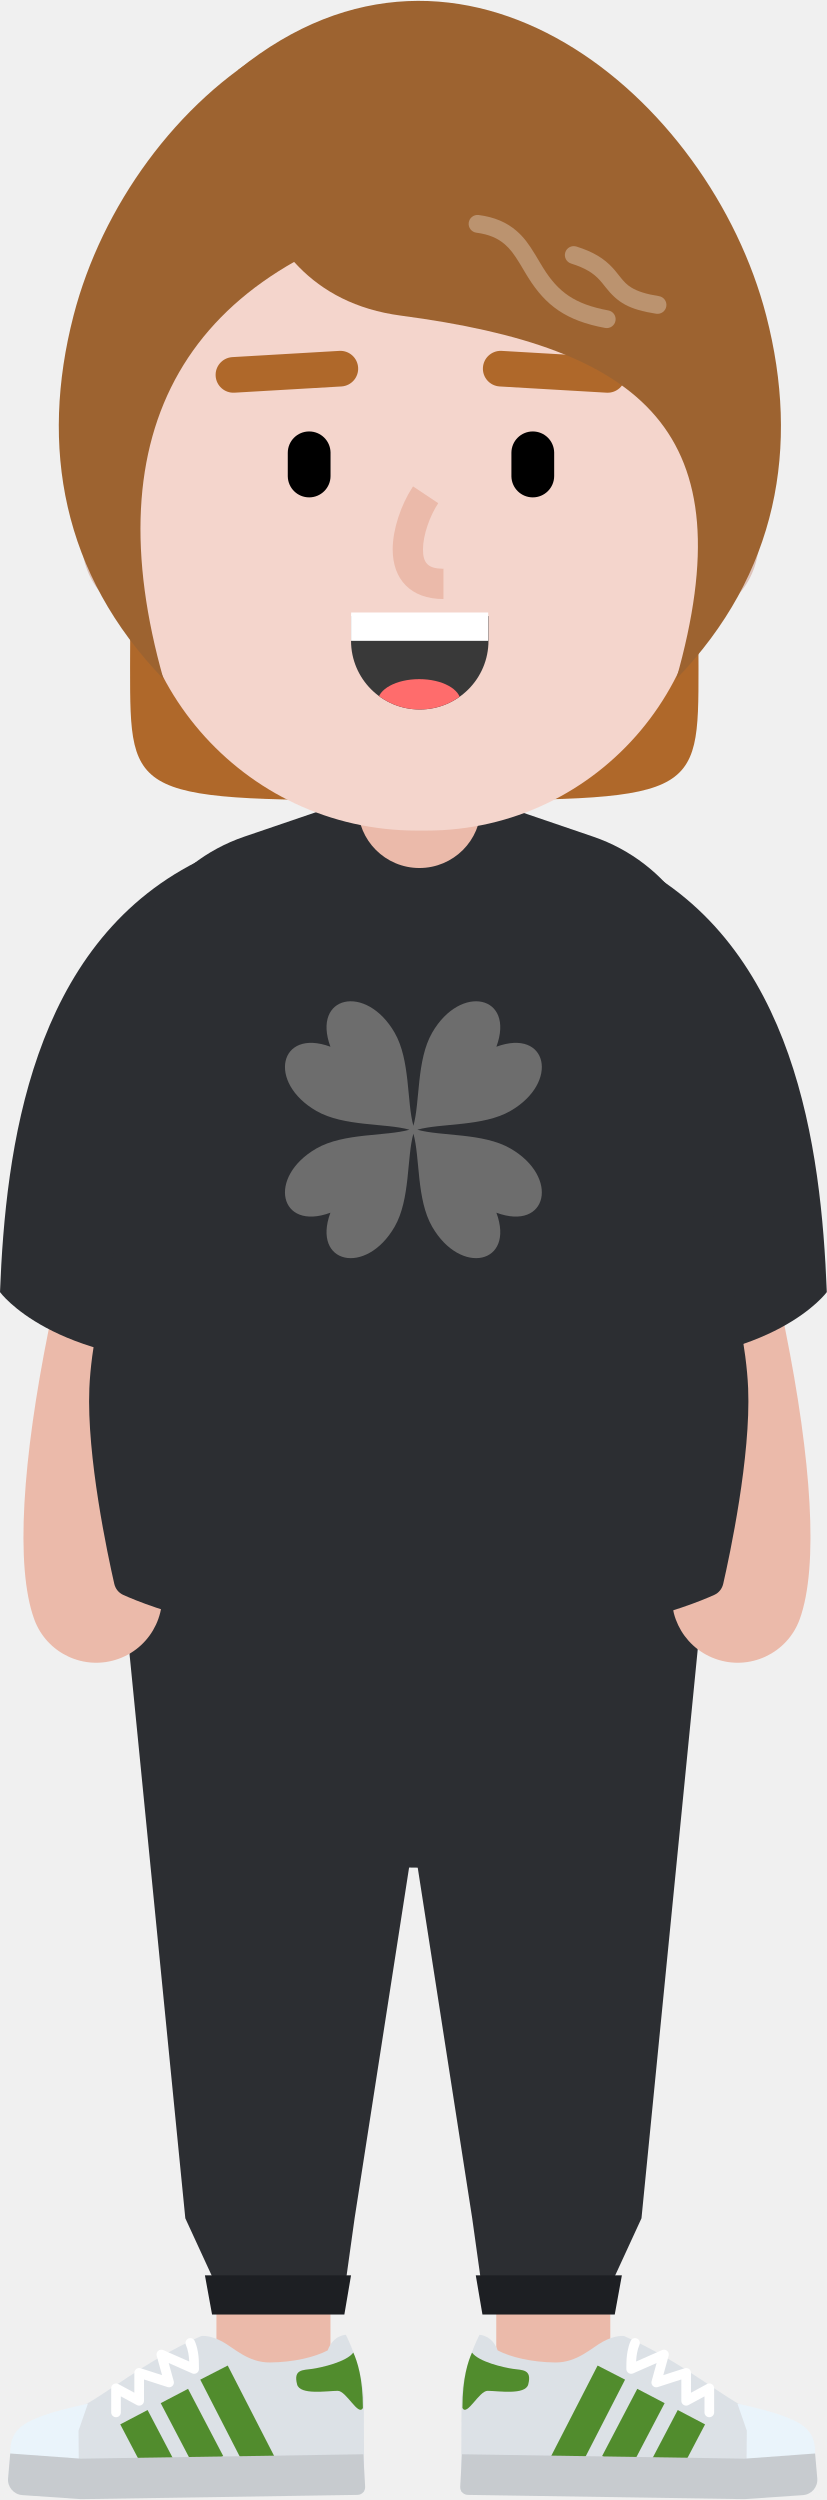
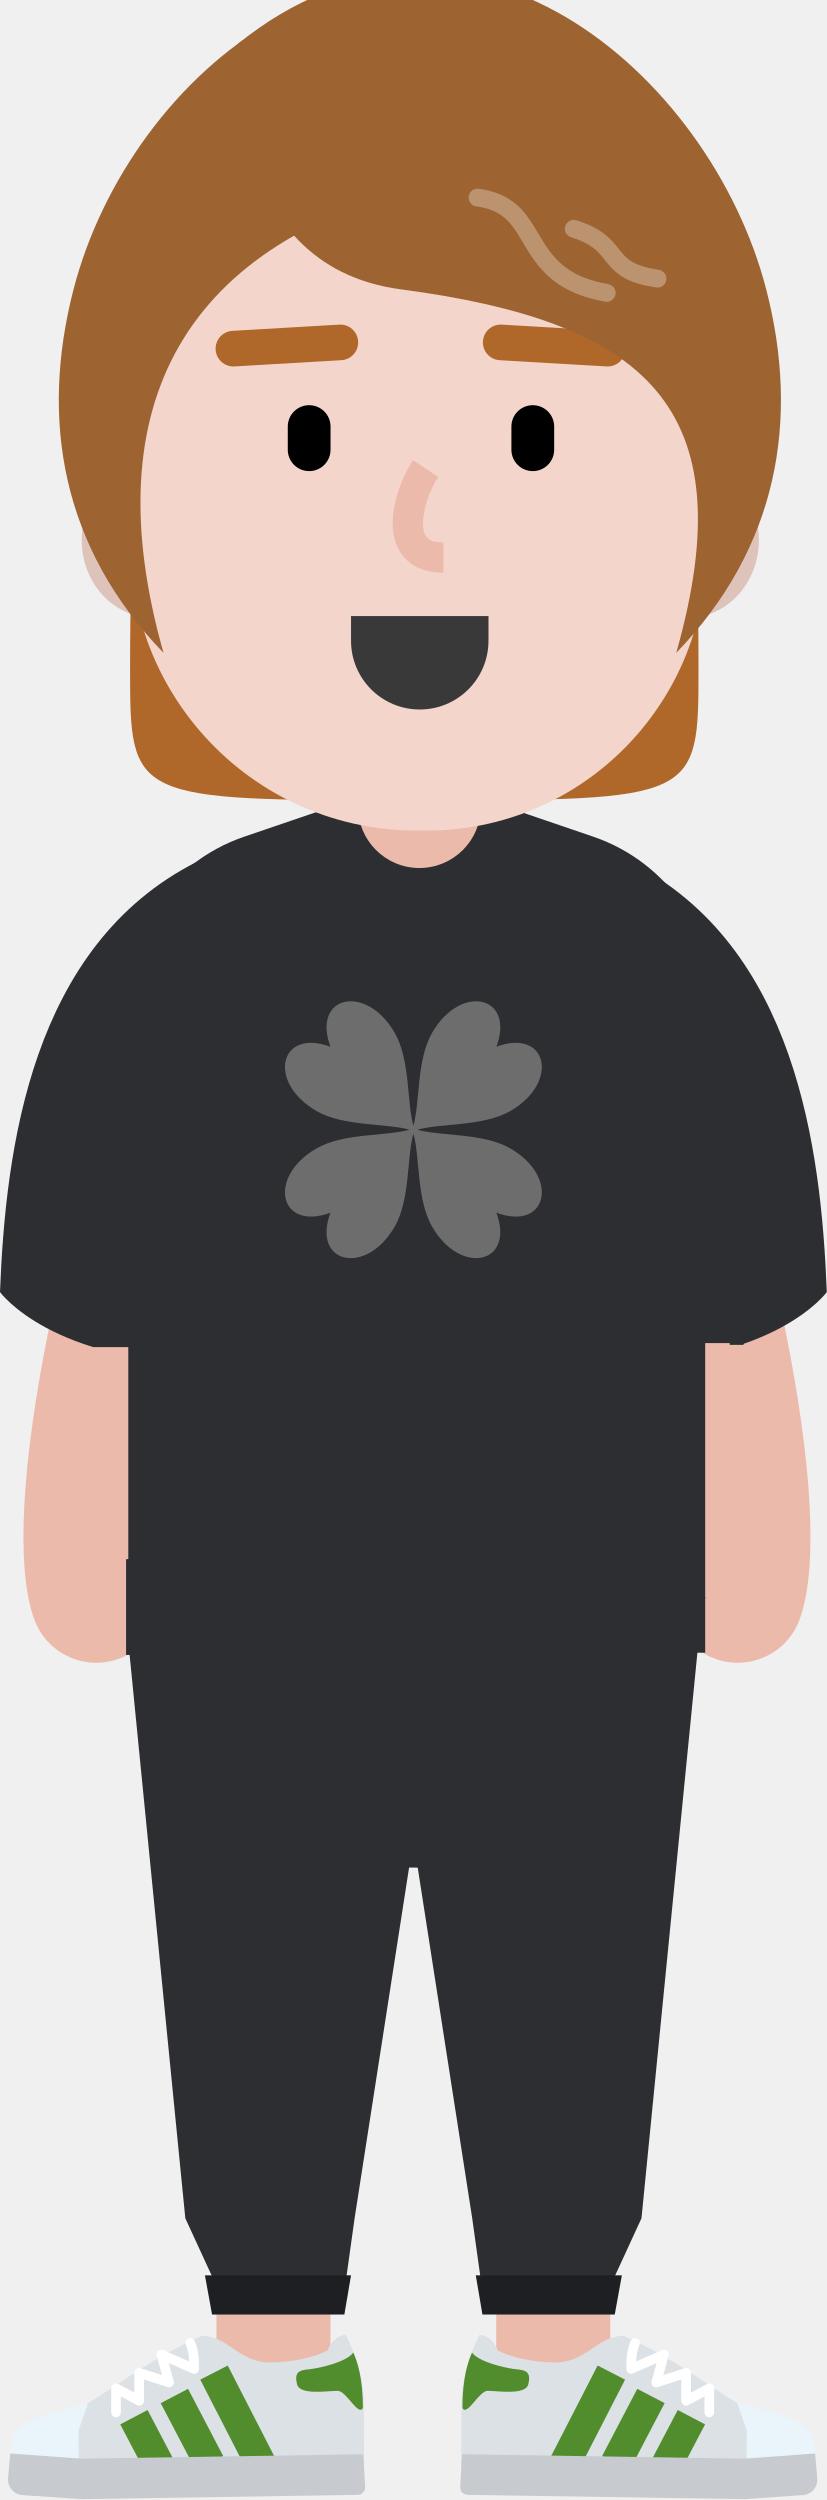
- <svg xmlns="http://www.w3.org/2000/svg" xmlns:xlink="http://www.w3.org/1999/xlink" width="464px" height="1403px" viewBox="0 0 464 1403" version="1.1">
+ <svg xmlns="http://www.w3.org/2000/svg" xmlns:xlink="http://www.w3.org/1999/xlink" width="464" height="1403">
  <defs>
-     <path d="M76.625,0.129 C76.96,2.175 77.135,4.275 77.135,6.415 L77.135,20.599 C77.135,41.899 59.868,59.166 38.567,59.166 C17.267,59.166 0,41.899 0,20.599 L0,6.415 C0,4.275 0.174,2.175 0.51,0.129 L76.625,0.129 Z" id="path-1" />
+     <path id="path-1" d="m76.625,0.129c0.335,2.046 0.51,4.146 0.51,6.286l0,14.184c0,21.3 -17.267,38.567 -38.568,38.567c-21.3,0 -38.567,-17.267 -38.567,-38.567l0,-14.184c0,-2.14 0.174,-4.24 0.51,-6.286l76.115,0z" />
  </defs>
-   <g id="GEE!-ME" stroke="none" stroke-width="1" fill="none" fill-rule="evenodd">
-     <g id="gee_me_078" transform="translate(-368, -97)">
-       <g transform="translate(368, 97.49)">
-         <g id="lower-limb" transform="translate(4, 889.51)" fill-rule="nonzero">
-           <path d="M306.5,165.13 C323.996,165.13 338.213,179.172 338.496,196.601 L338.5,197.13 L338.5,432.63 C338.5,450.303 324.173,464.63 306.5,464.63 C289.004,464.63 274.787,450.588 274.504,433.159 L274.5,432.63 L274.5,197.13 C274.5,179.457 288.827,165.13 306.5,165.13 Z" id="Path" fill="#EBBAAA" />
-           <path d="M149.458,165.13 C166.954,165.13 181.171,179.172 181.454,196.601 L181.458,197.13 L181.458,432.63 C181.458,450.303 167.131,464.63 149.458,464.63 C131.962,464.63 117.745,450.588 117.462,433.159 L117.458,432.63 L117.458,197.13 C117.458,179.457 131.785,165.13 149.458,165.13 Z" id="Path" fill="#EBBAAA" />
-           <g id="Group-4" transform="translate(254.256, 420.29)">
-             <path d="M188.156,89.86 C188.356,66.91 185.23,52.95 165.28,43.57 C145.33,34.19 126.539,16.16 92.025,0.7 C92.025,0.7 87.482,-0.15 80.087,3.85 C73.777,7.26 65.671,15.63 53.457,15.53 C40.195,15.41 28.376,12.6 21.033,8.75 C17.861,0.06 10.823,2.27373675e-13 10.823,2.27373675e-13 C10.823,2.27373675e-13 0.914,18.86 0.748,37.81 C0.583,56.75 0.599,88.22 0.599,88.22 L188.156,89.86 Z" id="Path" fill="#DCE1E6" />
-             <path d="M95.652,3.47 C96.259,2.104 97.859,1.489 99.225,2.097 C100.591,2.704 101.206,4.304 100.598,5.67 C100.012,6.989 99.572,8.492 99.263,10.17 C99.004,11.576 98.851,12.876 98.765,14.406 L98.736,14.996 L113.273,8.583 C115.313,7.684 117.479,9.492 117.013,11.627 L116.975,11.78 L113.978,22.644 L125.986,18.774 C127.68,18.228 129.412,19.434 129.519,21.179 L129.524,21.35 L129.523,32.505 L138.52,27.63 C140.274,26.68 142.395,27.888 142.512,29.841 L142.517,30.01 L142.517,43.55 C142.517,45.045 141.305,46.257 139.81,46.257 C138.37,46.257 137.193,45.133 137.108,43.715 L137.103,43.55 L137.103,34.554 L128.106,39.43 C126.353,40.38 124.232,39.172 124.115,37.219 L124.11,37.05 L124.11,25.066 L110.865,29.336 C108.868,29.98 106.954,28.211 107.386,26.199 L107.426,26.04 L110.239,15.838 L97.051,21.657 C95.315,22.423 93.37,21.211 93.257,19.351 L93.252,19.18 L93.255,18.153 C93.275,14.347 93.421,12.003 93.939,9.19 C94.32,7.116 94.879,5.208 95.652,3.47 Z" id="Path" fill="#FFFFFF" />
-             <path d="M6.634,9.98 C10.486,15.21 24.378,18.34 29.605,19.11 C34.832,19.88 40.432,19.2 38.191,27.85 C36.607,33.96 21.376,31.49 15.421,31.44 C10.58,31.39 3.79,46.03 1.261,41.06 C1.261,24.06 4.468,14.85 6.634,9.98 Z" id="Path" fill="#518C2D" />
-             <path d="M180.608,45.33 C174.488,43.11 168.006,41.43 155.578,38.61 L160.86,53.82 L160.708,71.14 L196.081,71.45 C197.524,71.46 200.104,69.54 198.873,61.73 C197.334,51.97 189.305,48.48 180.608,45.33 Z" id="Path" fill="#EAF4FB" />
-             <polygon id="Path" fill="#518C2D" points="122.092 42.216 137.432 50.264 120.953 81.674 105.613 73.626" />
-             <polygon id="Path" fill="#518C2D" points="99.385 30.324 114.735 38.356 94.988 76.096 79.638 68.064" />
-             <polygon id="Path" fill="#518C2D" points="77.119 17.254 92.531 25.166 65.228 78.356 49.816 70.444" />
-             <path d="M0.007,85.26 L1.034,67.04 L159.64,69.51 L199.186,66.61 L200.394,80.58 C200.811,85.41 197.193,89.63 192.362,89.97 L159.441,92.24 L4.264,89.84 C1.803,89.8 -0.131,87.72 0.007,85.26 Z" id="Path" fill="#C7CBCF" />
+   <g>
+     <rect fill="none" id="canvas_background" height="602" width="802" y="-1" x="-1" />
+   </g>
+   <g>
+     <g fill-rule="evenodd" fill="none" id="GEE!-ME">
+       <g id="gee_me_078">
+         <g id="svg_1">
+           <g fill-rule="nonzero" id="lower-limb">
+             <path fill="#EBBAAA" id="Path" d="m310.5,1055.13c17.496,0 31.713,14.042 31.996,31.471l0.004,0.529l0,235.5c0,17.673 -14.327,32 -32,32c-17.496,0 -31.713,-14.042 -31.996,-31.471l-0.004,-0.529l0,-235.5c0,-17.673 14.327,-32 32,-32z" />
+             <path fill="#EBBAAA" id="Path" d="m153.458,1055.13c17.496,0 31.713,14.042 31.996,31.471l0.004,0.529l0,235.5c0,17.673 -14.327,32 -32,32c-17.496,0 -31.713,-14.042 -31.996,-31.471l-0.004,-0.529l0,-235.5c0,-17.673 14.327,-32 32,-32z" />
+             <g id="Group-4">
+               <path fill="#DCE1E6" id="Path" d="m446.412,1400.15c0.2,-22.95 -2.926,-36.91 -22.876,-46.29c-19.95,-9.38 -38.741,-27.41 -73.255,-42.87c0,0 -4.543,-0.85 -11.938,3.15c-6.31,3.41 -14.416,11.78 -26.63,11.68c-13.262,-0.12 -25.081,-2.93 -32.424,-6.78c-3.172,-8.69 -10.21,-8.75 -10.21,-8.75c0,0 -9.909,18.86 -10.075,37.81c-0.165,18.94 -0.148,50.41 -0.148,50.41l187.556,1.64z" />
+               <path fill="#FFFFFF" id="Path" d="m353.908,1313.76c0.608,-1.366 2.207,-1.981 3.573,-1.373c1.366,0.608 1.981,2.207 1.373,3.573c-0.587,1.319 -1.027,2.822 -1.335,4.5c-0.259,1.406 -0.411,2.706 -0.497,4.236l-0.029,0.59l14.537,-6.413c2.039,-0.9 4.206,0.909 3.74,3.043l-0.038,0.153l-2.997,10.864l12.008,-3.87c1.693,-0.546 3.426,0.66 3.532,2.406l0.005,0.171l-0.001,11.155l8.997,-4.875c1.753,-0.95 3.875,0.258 3.991,2.211l0.005,0.169l0,13.54c0,1.495 -1.212,2.707 -2.707,2.707c-1.44,0 -2.617,-1.124 -2.702,-2.542l-0.005,-0.165l-0,-8.996l-8.997,4.876c-1.753,0.95 -3.875,-0.258 -3.991,-2.211l-0.005,-0.169l-0,-11.984l-13.245,4.27c-1.997,0.644 -3.912,-1.125 -3.479,-3.137l0.039,-0.159l2.813,-10.202l-13.188,5.819c-1.737,0.766 -3.681,-0.446 -3.794,-2.306l-0.005,-0.171l0.003,-1.027c0.02,-3.805 0.166,-6.15 0.684,-8.963c0.382,-2.074 0.94,-3.982 1.713,-5.72z" />
+               <path fill="#518C2D" id="Path" d="m264.89,1320.27c3.852,5.23 17.744,8.36 22.971,9.13c5.227,0.77 10.827,0.09 8.586,8.74c-1.584,6.11 -16.815,3.64 -22.77,3.59c-4.841,-0.05 -11.631,14.59 -14.16,9.62c0,-17 3.207,-26.21 5.373,-31.08z" />
+               <path fill="#EAF4FB" id="Path" d="m438.864,1355.62c-6.12,-2.22 -12.602,-3.9 -25.03,-6.72l5.282,15.21l-0.152,17.32l35.373,0.31c1.443,0.01 4.023,-1.91 2.792,-9.72c-1.539,-9.76 -9.568,-13.25 -18.265,-16.4z" />
+               <polygon points="380.348,1352.506 395.688,1360.554 379.209,1391.964 363.869,1383.916 " fill="#518C2D" id="Path" />
+               <polygon points="357.641,1340.614 372.991,1348.646 353.244,1386.386 337.894,1378.354 " fill="#518C2D" id="Path" />
+               <polygon points="335.375,1327.544 350.787,1335.456 323.484,1388.646 308.072,1380.734 " fill="#518C2D" id="Path" />
+               <path fill="#C7CBCF" id="Path" d="m258.263,1395.55l1.027,-18.22l158.606,2.47l39.546,-2.9l1.208,13.97c0.417,4.83 -3.201,9.05 -8.032,9.39l-32.921,2.27l-155.177,-2.4c-2.461,-0.04 -4.395,-2.12 -4.257,-4.58z" />
+             </g>
+             <g id="Group-5">
+               <path fill="#DCE1E6" id="Path" d="m16.764,1400.15c-0.2,-22.95 2.926,-36.91 22.876,-46.29c19.95,-9.38 38.741,-27.41 73.255,-42.87c0,0 4.543,-0.85 11.938,3.15c6.311,3.41 14.417,11.78 26.63,11.68c13.263,-0.12 25.081,-2.93 32.424,-6.78c3.173,-8.69 10.21,-8.75 10.21,-8.75c0,0 9.91,18.86 10.075,37.81c0.165,18.94 0.149,50.41 0.149,50.41l-187.557,1.64z" />
+               <path fill="#FFFFFF" id="Path" d="m105.695,1312.387c1.366,-0.607 2.966,0.008 3.573,1.374c0.773,1.738 1.331,3.645 1.712,5.72l0.127,0.724c0.455,2.746 0.559,5.191 0.559,9.265c0,1.898 -1.894,3.188 -3.641,2.541l-0.158,-0.064l-13.188,-5.819l2.815,10.202c0.558,2.023 -1.291,3.86 -3.282,3.342l-0.157,-0.046l-13.246,-4.27l0.001,11.984c0,1.994 -2.073,3.284 -3.845,2.456l-0.151,-0.076l-8.996,-4.875l0,8.995c0,1.44 -1.124,2.617 -2.542,2.702l-0.165,0.005c-1.44,0 -2.617,-1.124 -2.702,-2.542l-0.005,-0.165l0,-13.54c0,-1.994 2.073,-3.284 3.845,-2.456l0.151,0.076l8.996,4.875l0,-11.155c0,-1.779 1.679,-3.058 3.373,-2.624l0.164,0.047l12.009,3.87l-2.997,-10.864c-0.593,-2.149 1.512,-4.028 3.556,-3.256l0.146,0.06l14.536,6.413c-0.073,-1.678 -0.214,-3.05 -0.469,-4.511l-0.056,-0.315c-0.309,-1.678 -0.748,-3.181 -1.335,-4.5c-0.607,-1.366 0.008,-2.966 1.374,-3.573z" />
+               <path fill="#518C2D" id="Path" d="m198.286,1320.27c-3.853,5.23 -17.745,8.36 -22.972,9.13c-5.226,0.77 -10.827,0.09 -8.586,8.74c1.585,6.11 16.815,3.64 22.77,3.59c4.842,-0.05 11.632,14.59 14.16,9.62c0,-17 -3.207,-26.21 -5.372,-31.08z" />
+               <path fill="#EAF4FB" id="Path" d="m24.311,1355.62c6.121,-2.22 12.603,-3.9 25.03,-6.72l-5.281,15.21l0.151,17.32l-35.372,0.31c-1.444,0.01 -4.023,-1.91 -2.792,-9.72c1.539,-9.76 9.567,-13.25 18.264,-16.4z" />
+               <polygon points="82.828,1352.506 99.307,1383.916 83.966,1391.964 67.487,1360.554 " fill="#518C2D" id="Path" />
+               <polygon points="105.534,1340.614 125.281,1378.354 109.931,1386.386 90.184,1348.646 " fill="#518C2D" id="Path" />
+               <polygon points="127.8,1327.544 155.103,1380.734 139.691,1388.646 112.388,1335.456 " fill="#518C2D" id="Path" />
+               <path fill="#C7CBCF" id="Path" d="m204.912,1395.55l-1.027,-18.22l-158.605,2.47l-39.547,-2.9l-1.208,13.97c-0.417,4.83 3.202,9.05 8.032,9.39l32.921,2.27l155.177,-2.4c2.461,-0.04 4.396,-2.12 4.257,-4.58z" />
+             </g>
+             <path fill="#2C2E32" id="Path" d="m235,1048.13c63.513,0 115,-23.51 115,-52.501c0,-28.995 -51.487,-52.5 -115,-52.5c-63.513,0 -115,23.505 -115,52.5c0,28.991 51.487,52.501 115,52.501z" />
+             <polygon points="254,890.896 69,890.896 104,1244.9 124.715,1289.9 192.715,1289.9 199,1244.9 " fill="#2C2E32" id="Path" />
+             <polygon points="210,890.896 395,890.896 360,1244.9 339.285,1289.9 271.285,1289.9 265,1244.9 " fill="#2C2E32" id="Path" />
+             <polygon points="197,1276.9 115,1276.9 119,1298.9 193.257,1298.9 " fill="#1D1F23" id="Path" />
+             <polygon points="267,1276.9 349,1276.9 345,1298.9 270.743,1298.9 " fill="#1D1F23" id="Path" />
          </g>
-           <g id="Group-5" transform="translate(0.492205, 420.29)">
-             <path d="M12.272,89.86 C12.071,66.91 15.198,52.95 35.147,43.57 C55.097,34.19 73.888,16.16 108.402,0.7 C108.402,0.7 112.945,-0.15 120.34,3.85 C126.651,7.26 134.757,15.63 146.97,15.53 C160.233,15.41 172.051,12.6 179.394,8.75 C182.567,0.06 189.604,2.27373675e-13 189.604,2.27373675e-13 C189.604,2.27373675e-13 199.514,18.86 199.679,37.81 C199.844,56.75 199.828,88.22 199.828,88.22 L12.272,89.86 Z" id="Path" fill="#DCE1E6" />
-             <path d="M101.203,2.097 C102.569,1.489 104.169,2.104 104.776,3.47 C105.549,5.209 106.107,7.116 106.488,9.19 L106.615,9.915 C107.07,12.66 107.175,15.106 107.175,19.18 C107.175,21.078 105.281,22.368 103.534,21.721 L103.375,21.657 L90.187,15.838 L93.002,26.04 C93.56,28.063 91.71,29.9 89.719,29.382 L89.562,29.336 L76.316,25.066 L76.317,37.05 C76.317,39.044 74.244,40.334 72.472,39.506 L72.32,39.43 L63.324,34.555 L63.324,43.55 C63.324,44.99 62.2,46.167 60.782,46.252 L60.617,46.257 C59.178,46.257 58.001,45.133 57.915,43.715 L57.91,43.55 L57.91,30.01 C57.91,28.016 59.983,26.726 61.756,27.554 L61.907,27.63 L70.903,32.505 L70.903,21.35 C70.903,19.571 72.583,18.292 74.277,18.726 L74.44,18.774 L86.449,22.644 L83.452,11.78 C82.859,9.631 84.964,7.752 87.008,8.524 L87.154,8.583 L101.69,14.996 C101.617,13.318 101.476,11.946 101.221,10.485 L101.164,10.17 C100.855,8.492 100.416,6.989 99.829,5.67 C99.222,4.304 99.837,2.704 101.203,2.097 Z" id="Path" fill="#FFFFFF" />
-             <path d="M193.794,9.98 C189.941,15.21 176.049,18.34 170.822,19.11 C165.596,19.88 159.995,19.2 162.236,27.85 C163.821,33.96 179.051,31.49 185.006,31.44 C189.848,31.39 196.638,46.03 199.166,41.06 C199.166,24.06 195.959,14.85 193.794,9.98 Z" id="Path" fill="#518C2D" />
-             <path d="M19.819,45.33 C25.94,43.11 32.422,41.43 44.849,38.61 L39.568,53.82 L39.719,71.14 L4.347,71.45 C2.903,71.46 0.324,69.54 1.555,61.73 C3.094,51.97 11.122,48.48 19.819,45.33 Z" id="Path" fill="#EAF4FB" />
-             <polygon id="Path" fill="#518C2D" points="78.336 42.216 94.815 73.626 79.474 81.674 62.995 50.264" />
-             <polygon id="Path" fill="#518C2D" points="101.042 30.324 120.789 68.064 105.439 76.096 85.692 38.356" />
-             <polygon id="Path" fill="#518C2D" points="123.308 17.254 150.611 70.444 135.199 78.356 107.896 25.166" />
-             <path d="M200.42,85.26 L199.393,67.04 L40.787,69.51 L1.241,66.61 L0.033,80.58 C-0.384,85.41 3.234,89.63 8.065,89.97 L40.986,92.24 L196.163,89.84 C198.624,89.8 200.559,87.72 200.42,85.26 Z" id="Path" fill="#C7CBCF" />
+           <g id="upper-limb">
+             <path fill-rule="nonzero" fill="#EBBAAA" id="Path" d="m85.774,567.95c10.04,-17.798 32.607,-24.087 50.405,-14.047c17.798,10.04 24.087,32.607 14.047,50.405c-18.404,32.626 -37.666,93.191 -50.45,156.855c-6.012,29.941 -10.132,58.436 -11.81,81.607l-0.142,2.04c-0.678,10.113 -0.857,18.915 -0.548,26.064l0.033,0.709c0.16,3.305 0.424,6.137 0.765,8.427l0.069,0.451c0.25,1.574 0.492,2.603 0.61,2.967l0.02,0.057c6.983,19.204 -2.924,40.433 -22.128,47.417c-19.204,6.983 -40.433,-2.924 -47.417,-22.128c-10.86,-29.864 -6.509,-89.939 7.996,-162.179c14.185,-70.641 35.589,-137.942 58.55,-178.645z" />
+             <path fill-rule="nonzero" fill="#EBBAAA" id="Path" d="m331.821,553.903c17.798,-10.04 40.365,-3.751 50.405,14.047c22.961,40.703 44.365,108.004 58.55,178.645c14.506,72.24 18.856,132.315 7.996,162.179c-6.983,19.204 -28.213,29.111 -47.417,22.128c-19.012,-6.914 -28.912,-27.789 -22.332,-46.84l0.204,-0.577c0.11,-0.302 0.366,-1.358 0.63,-3.024c0.351,-2.217 0.627,-4.981 0.801,-8.223l0.033,-0.655c0.375,-7.742 0.162,-17.498 -0.658,-28.813l-0.179,-2.374c-1.78,-22.729 -5.823,-50.306 -11.631,-79.232c-12.784,-63.664 -32.046,-124.23 -50.45,-156.855c-10.04,-17.798 -3.751,-40.365 14.047,-50.405z" />
+             <path fill-rule="nonzero" fill="#2C2E32" id="Path" d="m353.5,483.629l-9.5,281.5c91,0 120,-40 120,-40c-3.154,-80.897 -17.5,-194.5 -110.5,-241.5z" />
+             <path fill-rule="nonzero" fill="#2C2E32" id="Path" d="m110.5,483.629l9.5,281.5c-91,0 -120,-40 -120,-40c3.154,-80.897 17.5,-194.5 110.5,-241.5z" />
+             <path fill-rule="nonzero" fill="#2C2E32" id="Path" d="m69.566,570.002c-2.621,-44.863 25.008,-85.965 67.54,-100.475l97.894,-33.398l97.894,33.398c42.533,14.51 70.161,55.612 67.54,100.475l-5.557,95.127c0,0 23.104,68.461 24.981,114c1.573,38.161 -10.374,93.88 -13.979,109.68c-0.632,2.77 -2.436,5.077 -5.025,6.248c-14.662,6.627 -69.544,28.072 -165.854,28.072c-96.31,0 -151.192,-21.445 -165.854,-28.072c-2.589,-1.171 -4.393,-3.478 -5.025,-6.248c-3.605,-15.8 -15.552,-71.519 -13.979,-109.68c1.877,-45.539 24.981,-114 24.981,-114l-5.557,-95.127z" />
+             <path transform="rotate(-315 232,634) translate(-232,-198) " fill="#6D6D6D" id="Fill-1" d="m529.862,831.998c27.83,-12.842 11.066,-39.393 -19.936,-31.047c-17.091,4.595 -32.269,22.71 -44.379,29.497c6.787,-12.111 24.896,-27.291 29.497,-44.373c8.347,-31.009 -18.205,-47.765 -31.044,-19.941c-12.842,-27.823 -39.394,-11.067 -31.051,19.941c4.605,17.081 22.714,32.262 29.497,44.373c-12.108,-6.787 -27.282,-24.902 -44.377,-29.497c-31.002,-8.347 -47.762,18.204 -19.931,31.047c-27.831,12.839 -11.071,39.39 19.931,31.046c17.095,-4.598 32.27,-22.712 44.377,-29.497c-6.783,12.111 -24.893,27.29 -29.497,44.383c-8.343,31.003 18.207,47.759 31.051,19.933c12.839,27.827 39.391,11.07 31.044,-19.933c-4.602,-17.093 -22.71,-32.272 -29.497,-44.383c12.111,6.785 27.289,24.899 44.379,29.497c31.003,8.344 47.766,-18.207 19.936,-31.046z" />
          </g>
-           <path d="M231,158.13 C294.513,158.13 346,134.62 346,105.629 C346,76.634 294.513,53.129 231,53.129 C167.487,53.129 116,76.634 116,105.629 C116,134.62 167.487,158.13 231,158.13 Z" id="Path" fill="#2C2E32" />
-           <polygon id="Path" fill="#2C2E32" points="250 0.896 65 0.896 100 354.9 120.715 399.9 188.715 399.9 195 354.9" />
-           <polygon id="Path" fill="#2C2E32" points="206 0.896 391 0.896 356 354.9 335.285 399.9 267.285 399.9 261 354.9" />
-           <polygon id="Path" fill="#1D1F23" points="193 386.9 111 386.9 115 408.9 189.257 408.9" />
-           <polygon id="Path" fill="#1D1F23" points="263 386.9 345 386.9 341 408.9 266.743 408.9" />
-         </g>
-         <g id="upper-limb" transform="translate(0, 435.51)">
-           <path d="M85.774,131.95 C95.814,114.152 118.381,107.863 136.179,117.903 C153.977,127.943 160.266,150.51 150.226,168.308 C131.822,200.934 112.56,261.499 99.776,325.163 C93.764,355.104 89.644,383.6 87.966,406.77 L87.824,408.81 C87.145,418.923 86.967,427.725 87.276,434.873 L87.308,435.583 C87.468,438.888 87.732,441.72 88.073,444.009 L88.142,444.46 C88.392,446.034 88.634,447.063 88.753,447.427 L88.772,447.485 C95.756,466.689 85.849,487.918 66.644,494.901 C47.44,501.885 26.211,491.978 19.228,472.773 C8.368,442.91 12.718,382.834 27.224,310.595 C41.409,239.954 62.813,172.653 85.774,131.95 Z" id="Path" fill="#EBBAAA" fill-rule="nonzero" />
-           <path d="M331.821,117.903 C349.619,107.863 372.186,114.152 382.226,131.95 C405.187,172.653 426.591,239.954 440.776,310.595 C455.282,382.834 459.632,442.91 448.772,472.773 C441.789,491.978 420.56,501.885 401.356,494.901 C382.343,487.988 372.443,467.112 379.023,448.061 L379.228,447.485 C379.338,447.182 379.594,446.127 379.858,444.46 C380.209,442.243 380.485,439.479 380.658,436.237 L380.692,435.583 C381.067,427.841 380.853,418.085 380.034,406.77 L379.855,404.395 C378.075,381.666 374.033,354.089 368.224,325.163 C355.44,261.499 336.178,200.934 317.774,168.308 C307.734,150.51 314.023,127.943 331.821,117.903 Z" id="Path" fill="#EBBAAA" fill-rule="nonzero" />
-           <path d="M353.5,47.629 L344,329.129 C435,329.129 464,289.129 464,289.129 C460.846,208.232 446.5,94.629 353.5,47.629 Z" id="Path" fill="#2C2E32" fill-rule="nonzero" />
-           <path d="M110.5,47.629 L120,329.129 C29,329.129 0,289.129 0,289.129 C3.154,208.232 17.5,94.629 110.5,47.629 Z" id="Path" fill="#2C2E32" fill-rule="nonzero" />
-           <path d="M69.566,134.002 C66.945,89.139 94.573,48.037 137.106,33.527 L235,0.129 L332.894,33.527 C375.427,48.037 403.055,89.139 400.434,134.002 L394.877,229.129 C394.877,229.129 417.981,297.59 419.858,343.129 C421.431,381.29 409.484,437.009 405.879,452.809 C405.247,455.579 403.443,457.886 400.854,459.057 C386.192,465.684 331.31,487.129 235,487.129 C138.69,487.129 83.808,465.684 69.146,459.057 C66.557,457.886 64.753,455.579 64.121,452.809 C60.516,437.009 48.569,381.29 50.142,343.129 C52.019,297.59 75.123,229.129 75.123,229.129 L69.566,134.002 Z" id="Path" fill="#2C2E32" fill-rule="nonzero" />
-           <path d="M297.862,197.998 C325.692,185.156 308.929,158.605 277.926,166.952 C260.836,171.547 245.658,189.661 233.547,196.449 C240.334,184.338 258.443,169.157 263.044,152.076 C271.391,121.067 244.84,104.311 232,132.134 C219.158,104.311 192.607,121.067 200.95,152.076 C205.554,169.156 223.664,184.338 230.447,196.449 C218.339,189.661 203.165,171.547 186.07,166.952 C155.068,158.605 138.308,185.156 166.139,197.998 C138.308,210.838 155.068,237.388 186.07,229.045 C203.165,224.447 218.34,206.332 230.447,199.548 C223.664,211.659 205.554,226.837 200.95,243.931 C192.607,274.933 219.157,291.69 232,263.863 C244.84,291.69 271.391,274.933 263.044,243.931 C258.443,226.837 240.334,211.659 233.547,199.548 C245.658,206.332 260.836,224.447 277.926,229.045 C308.93,237.388 325.693,210.838 297.862,197.998 Z" id="Fill-1" fill="#6D6D6D" transform="translate(232, 198) rotate(-315) translate(-232, -198) " />
-         </g>
-         <g id="hand" transform="translate(33.00018, 0)">
-           <path d="M359,374.139 C359,448.639 359,448.639 199.5,448.639 C40,448.639 40,448.639 40,374.139 C40,45.639 111.411,45.639 199.5,45.639 C287.589,45.639 359,45.639 359,374.139 Z" id="Path" fill="#AF682A" fill-rule="nonzero" />
-           <path d="M352.875,346.192 C374.967,346.192 392.875,326.716 392.875,302.692 C392.875,278.667 374.967,259.192 352.875,259.192 C330.784,259.192 312.875,278.667 312.875,302.692 C312.875,326.716 330.784,346.192 352.875,346.192 Z" id="Path" fill="#C99584" fill-rule="nonzero" opacity="0.5" />
-           <path d="M52.875,346.192 C30.784,346.192 12.875,326.716 12.875,302.692 C12.875,278.667 30.784,259.192 52.875,259.192 C74.967,259.192 92.875,278.667 92.875,302.692 C92.875,326.716 74.967,346.192 52.875,346.192 Z" id="Path" fill="#C99584" fill-rule="nonzero" opacity="0.5" />
-           <rect id="Rectangle" fill="#EBBAAA" fill-rule="nonzero" x="167.875" y="371.639" width="69" height="115" rx="34.5" />
-           <path d="M44.974,205.896 C48.27,121.974 117.262,55.639 201.248,55.639 C284.934,55.639 353.79,121.516 357.489,205.12 L360.875,281.639 C377.645,377.691 303.722,465.639 206.217,465.639 L203,465.639 L200.971,465.639 C102.947,465.639 27.768,378.624 42,281.639 L44.974,205.896 Z" id="Path" fill="#F4D5CC" fill-rule="nonzero" />
-           <path d="M241.135,345.242 L241.135,359.109 C241.135,380.409 223.868,397.676 202.567,397.676 C181.267,397.676 164,380.409 164,359.109 L164,345.242 L241.135,345.242 Z" id="Path" fill="#393939" />
-           <g id="Clipped" transform="translate(163.9998, 338.51)">
-             <mask id="mask-2" fill="white">
-               <use xlink:href="#path-1" />
-             </mask>
-             <g id="Path" />
-             <g id="Group" mask="url(#mask-2)" fill-rule="nonzero">
-               <g transform="translate(0, 4)">
-                 <ellipse id="Oval" fill="#FF6C6C" transform="translate(38.258, 50.796) scale(-1, 1) translate(-38.258, -50.796) " cx="38.258" cy="50.796" rx="23.258" ry="12.667" />
-                 <rect id="Rectangle" fill="#FFFFFF" transform="translate(38.56765, 8.6855) scale(-1, 1) translate(-38.56765, -8.6855) " x="0" y="0.732" width="77.135" height="15.907" />
+           <g id="hand">
+             <path fill-rule="nonzero" fill="#AF682A" id="Path" d="m392,374.629c0,74.5 0,74.5 -159.5,74.5c-159.5,0 -159.5,0 -159.5,-74.5c0,-328.5 71.411,-328.5 159.5,-328.5c88.089,0 159.5,0 159.5,328.5z" />
+             <path opacity="0.5" fill-rule="nonzero" fill="#C99584" id="Path" d="m385.875,346.682c22.092,0 40,-19.476 40,-43.5c0,-24.025 -17.908,-43.5 -40,-43.5c-22.091,0 -40,19.475 -40,43.5c0,24.024 17.909,43.5 40,43.5z" />
+             <path opacity="0.5" fill-rule="nonzero" fill="#C99584" id="Path" d="m85.875,346.682c-22.091,0 -40,-19.476 -40,-43.5c0,-24.025 17.909,-43.5 40,-43.5c22.092,0 40,19.475 40,43.5c0,24.024 -17.908,43.5 -40,43.5z" />
+             <rect rx="34.5" height="115" width="69" y="372.129" x="200.875" fill-rule="nonzero" fill="#EBBAAA" id="Rectangle" />
+             <path fill-rule="nonzero" fill="#F4D5CC" id="Path" d="m77.975,206.386c3.296,-83.922 72.287,-150.257 156.274,-150.257c83.686,0 152.542,65.877 156.241,149.481l3.386,76.519c16.77,96.052 -57.153,184 -154.658,184l-3.217,0l-2.029,0c-98.024,0 -173.202,-87.015 -158.971,-184l2.974,-75.743z" />
+             <path fill="#393939" id="Path" d="m274.135,345.732l0,13.867c0,21.3 -17.267,38.567 -38.568,38.567c-21.3,0 -38.567,-17.267 -38.567,-38.567l0,-13.867l77.135,0z" />
+             <g id="Clipped">
+               <mask transform="translate(0,-14.73687) translate(163.9998,338.51) translate(33.00018,0) translate(368,97.49) translate(-368,-97) " id="mask-2">
+                 <use id="svg_2" xlink:href="#path-1" />
+               </mask>
+               <g id="Path" />
+               <g fill-rule="nonzero" mask="url(#mask-2)" id="Group">
+                 <g id="svg_3">
+                   <ellipse ry="12.667" rx="23.258" cy="379.059" cx="235.258" fill="#FF6C6C" id="Oval" />
+                   <rect height="15.907" width="77.135" y="328.995" x="197" fill="#FFFFFF" id="Rectangle" />
+                 </g>
              </g>
            </g>
+             <path fill-rule="nonzero" fill="#AF682A" id="Path" d="m271.017,191.577c0.316,-5.42 4.893,-9.579 10.286,-9.413l0.28,0.012l60,3.5c5.513,0.322 9.722,5.052 9.401,10.565c-0.316,5.42 -4.893,9.579 -10.286,9.413l-0.28,-0.012l-60,-3.5c-5.513,-0.322 -9.722,-5.052 -9.401,-10.565z" />
+             <path fill-rule="nonzero" fill="#AF682A" id="Path" d="m190.418,182.176c5.513,-0.322 10.244,3.887 10.565,9.401c0.316,5.42 -3.746,10.083 -9.121,10.545l-0.279,0.02l-60,3.5c-5.513,0.322 -10.244,-3.887 -10.565,-9.401c-0.316,-5.42 3.746,-10.083 9.121,-10.545l0.279,-0.02l60,-3.5z" />
+             <path fill-rule="nonzero" fill="#000000" id="Path" d="m299,227.392c6.525,0 11.834,5.209 11.996,11.695l0.004,0.305l0,13c0,6.627 -5.373,12 -12,12c-6.525,0 -11.834,-5.209 -11.996,-11.695l-0.004,-0.305l0,-13c0,-6.627 5.373,-12 12,-12z" />
+             <path fill-rule="nonzero" fill="#000000" id="Path" d="m173.5,227.392c6.525,0 11.834,5.209 11.996,11.695l0.004,0.305l0,13c0,6.627 -5.373,12 -12,12c-6.525,0 -11.834,-5.209 -11.996,-11.695l-0.004,-0.305l0,-13c0,-6.627 5.373,-12 12,-12z" />
+             <path fill-rule="nonzero" fill="#706F6F" id="Path" d="m240.875,109.945c-83.001,0 -140.213,13.5 -153,41.188c-12.787,27.688 -9.86,36.312 -10.5,28.812c-0.64,-7.5 -1.5,-15.874 -1.5,-31c0,-98.188 68.501,-113.002 130.5,-107.001c62,6.001 110.361,68.001 34.5,68.001z" />
+             <path fill-rule="nonzero" fill="#706F6F" id="Path" d="m230.199,109.455c76.149,0 152.537,-28.664 155.676,26.99c12,19 7.5,41 9,10c6.46,-133.499 -197,-223.372 -301,-67.872c0,0 60.167,30.882 136.324,30.882z" />
+             <path fill-rule="nonzero" fill="#9D6330" id="Path" d="m246.268,102.392c-143.268,31.999 -194,124.999 -154.5,264c-57,-59 -69.5,-130.501 -50.5,-204c31.655,-122.457 169.255,-235.309 295,-133.683c0,0 10.225,51.297 -90,73.683z" />
+             <path fill-rule="nonzero" fill="#9D6330" id="Path" d="m225,162.392c136,17.999 194,64.999 154.5,204c57,-59 69.5,-130.501 50.5,-204c-31.655,-122.457 -170.491,-239.584 -296.237,-137.959c0,0 -10.569,124.484 91.237,137.959z" />
+             <path fill-rule="nonzero" fill="#FFFFFF" fill-opacity="0.307" id="Path" d="m263.043,110.24c0.36,-2.738 2.872,-4.665 5.61,-4.305c8.871,1.167 15.685,4.11 21.187,8.873c4.028,3.487 6.798,7.18 10.741,13.712l2.503,4.208c0.615,1.032 1.134,1.89 1.635,2.696l0.214,0.343c8.344,13.345 17.477,20.203 36.474,23.707c2.716,0.501 4.511,3.108 4.01,5.824c-0.501,2.716 -3.108,4.511 -5.824,4.01c-21.94,-4.047 -33.387,-12.643 -43.139,-28.24l-0.694,-1.123c-0.315,-0.514 -0.641,-1.054 -0.995,-1.645l-2.109,-3.551l-0.873,-1.452c-3.297,-5.427 -5.523,-8.363 -8.489,-10.93c-3.983,-3.448 -8.968,-5.601 -15.947,-6.519c-2.738,-0.36 -4.665,-2.872 -4.305,-5.61z" />
+             <path fill-rule="nonzero" fill="#FFFFFF" fill-opacity="0.307" id="Path" d="m317.232,126.886c0.832,-2.633 3.64,-4.094 6.274,-3.262c9.571,3.023 15.533,6.741 20.356,12.005l0.985,1.106c0.497,0.575 0.95,1.132 1.847,2.265l0.919,1.164c2.694,3.416 4.209,4.942 6.729,6.486c3.414,2.092 8.262,3.682 15.43,4.803c2.728,0.426 4.594,2.984 4.168,5.712c-0.426,2.728 -2.984,4.594 -5.712,4.168c-15.321,-2.394 -21.558,-6.215 -28.468,-14.976l-1.579,-1.992c-0.613,-0.763 -0.926,-1.126 -1.456,-1.718c-3.665,-4.092 -8.137,-6.93 -16.231,-9.486c-2.633,-0.832 -4.094,-3.64 -3.262,-6.274z" />
+             <path fill-rule="nonzero" fill="#EBBAAA" id="Path" d="m231.803,258.23l14.145,9.43c-4.807,7.211 -8.572,18.036 -8.572,25.91c0,7.593 2.742,10.785 11.137,10.873l0.363,0.002l0,17c-18.543,0 -28.5,-11.201 -28.5,-27.875c0,-11.295 4.699,-25.006 11.078,-34.809l0.35,-0.531z" />
          </g>
-           <path d="M238.017,205.824 C238.333,200.404 242.91,196.244 248.303,196.411 L248.582,196.423 L308.582,199.923 C314.096,200.245 318.304,204.975 317.983,210.488 C317.667,215.908 313.09,220.068 307.697,219.901 L307.417,219.889 L247.417,216.389 C241.904,216.067 237.695,211.337 238.017,205.824 Z" id="Path" fill="#AF682A" fill-rule="nonzero" />
-           <path d="M157.417,196.423 C162.931,196.101 167.661,200.31 167.983,205.824 C168.299,211.244 164.237,215.907 158.861,216.369 L158.582,216.389 L98.582,219.889 C93.069,220.211 88.338,216.002 88.017,210.488 C87.701,205.068 91.763,200.405 97.138,199.943 L97.417,199.923 L157.417,196.423 Z" id="Path" fill="#AF682A" fill-rule="nonzero" />
-           <path d="M266,241.639 C272.525,241.639 277.834,246.848 277.996,253.334 L278,253.639 L278,266.639 C278,273.266 272.627,278.639 266,278.639 C259.474,278.639 254.165,273.43 254.004,266.944 L254,266.639 L254,253.639 C254,247.012 259.372,241.639 266,241.639 Z" id="Path" fill="#000000" fill-rule="nonzero" />
-           <path d="M140.5,241.639 C147.025,241.639 152.334,246.848 152.496,253.334 L152.5,253.639 L152.5,266.639 C152.5,273.266 147.127,278.639 140.5,278.639 C133.974,278.639 128.665,273.43 128.504,266.944 L128.5,266.639 L128.5,253.639 C128.5,247.012 133.872,241.639 140.5,241.639 Z" id="Path" fill="#000000" fill-rule="nonzero" />
-           <path d="M207.875,124.192 C124.874,124.192 67.662,137.692 54.875,165.38 C42.088,193.068 45.015,201.692 44.375,194.192 C43.736,186.692 42.875,178.318 42.875,163.192 C42.875,65.004 111.376,50.19 173.375,56.191 C235.375,62.191 283.736,124.192 207.875,124.192 Z" id="Path" fill="#706F6F" fill-rule="nonzero" />
-           <path d="M197.199,123.702 C273.348,123.702 349.736,95.038 352.875,150.692 C364.875,169.692 360.375,191.692 361.875,160.692 C368.335,27.193 164.875,-62.68 60.875,92.82 C60.875,92.82 121.042,123.702 197.199,123.702 Z" id="Path" fill="#706F6F" fill-rule="nonzero" />
-           <path d="M213.268,116.639 C70,148.638 19.268,241.638 58.768,380.639 C1.768,321.639 -10.732,250.138 8.268,176.639 C39.924,54.182 177.523,-58.67 303.268,42.956 C303.268,42.956 313.493,94.253 213.268,116.639 Z" id="Path" fill="#9D6330" fill-rule="nonzero" />
-           <path d="M192,176.639 C328,194.638 386,241.638 346.5,380.639 C403.5,321.639 416,250.138 397,176.639 C365.345,54.182 226.508,-62.945 100.762,38.68 C100.762,38.68 90.194,163.164 192,176.639 Z" id="Path" fill="#9D6330" fill-rule="nonzero" />
-           <path d="M230.043,124.487 C230.403,121.749 232.914,119.821 235.652,120.182 C244.523,121.349 251.337,124.292 256.839,129.055 C260.867,132.542 263.637,136.235 267.581,142.767 L270.084,146.975 C270.699,148.007 271.218,148.865 271.719,149.672 L271.933,150.015 C280.276,163.36 289.41,170.218 308.407,173.722 C311.122,174.223 312.918,176.83 312.417,179.546 C311.916,182.262 309.308,184.057 306.593,183.556 C284.653,179.509 273.205,170.913 263.454,155.316 L262.759,154.193 C262.445,153.68 262.118,153.139 261.765,152.549 L259.656,148.998 L258.784,147.546 C255.486,142.119 253.26,139.183 250.294,136.616 C246.311,133.167 241.326,131.015 234.348,130.096 C231.61,129.736 229.682,127.225 230.043,124.487 Z" id="Path" fill-opacity="0.307" fill="#FFFFFF" fill-rule="nonzero" />
-           <path d="M284.232,141.133 C285.063,138.5 287.872,137.04 290.505,137.871 C300.077,140.894 306.038,144.612 310.862,149.876 L311.846,150.982 C312.344,151.556 312.796,152.114 313.693,153.247 L314.612,154.41 C317.306,157.826 318.821,159.352 321.341,160.896 C324.756,162.988 329.603,164.579 336.772,165.699 C339.5,166.125 341.366,168.683 340.94,171.411 C340.514,174.139 337.956,176.005 335.228,175.579 C319.907,173.185 313.67,169.364 306.76,160.603 L305.181,158.611 C304.568,157.847 304.255,157.485 303.726,156.893 C300.06,152.801 295.589,149.963 287.494,147.407 C284.861,146.575 283.4,143.767 284.232,141.133 Z" id="Path" fill-opacity="0.307" fill="#FFFFFF" fill-rule="nonzero" />
-           <path d="M198.802,272.477 L212.947,281.907 C208.14,289.118 204.375,299.942 204.375,307.817 C204.375,315.41 207.117,318.602 215.512,318.69 L215.875,318.692 L215.875,335.692 C197.332,335.692 187.375,324.491 187.375,307.817 C187.375,296.522 192.074,282.811 198.453,273.008 L198.802,272.477 Z" id="Path" fill="#EBBAAA" fill-rule="nonzero" />
        </g>
      </g>
    </g>
+     <rect id="svg_14" height="161" width="29" y="756" x="43" stroke-width="1.5" fill="#EBBAAA" />
+     <rect id="svg_17" height="149.474" width="21.053" y="754.738" x="403.579" stroke-width="1.5" fill="#EBBAAA" />
+     <rect id="svg_20" height="165" width="13.75" y="753.751" x="395.75" stroke-width="1.5" fill="#EBBAAA" />
+     <rect id="svg_21" height="53.75" width="38.75" y="875.001" x="70.75" stroke-width="1.5" fill="#2C2E32" />
+     <rect id="svg_22" height="31.25" width="31.25" y="896.251" x="364.5" stroke-width="1.5" fill="#2C2E32" />
+     <rect id="svg_23" height="0" width="6.25" y="913.751" x="368.25" stroke-width="1.5" fill="#2C2E32" />
  </g>
</svg>
